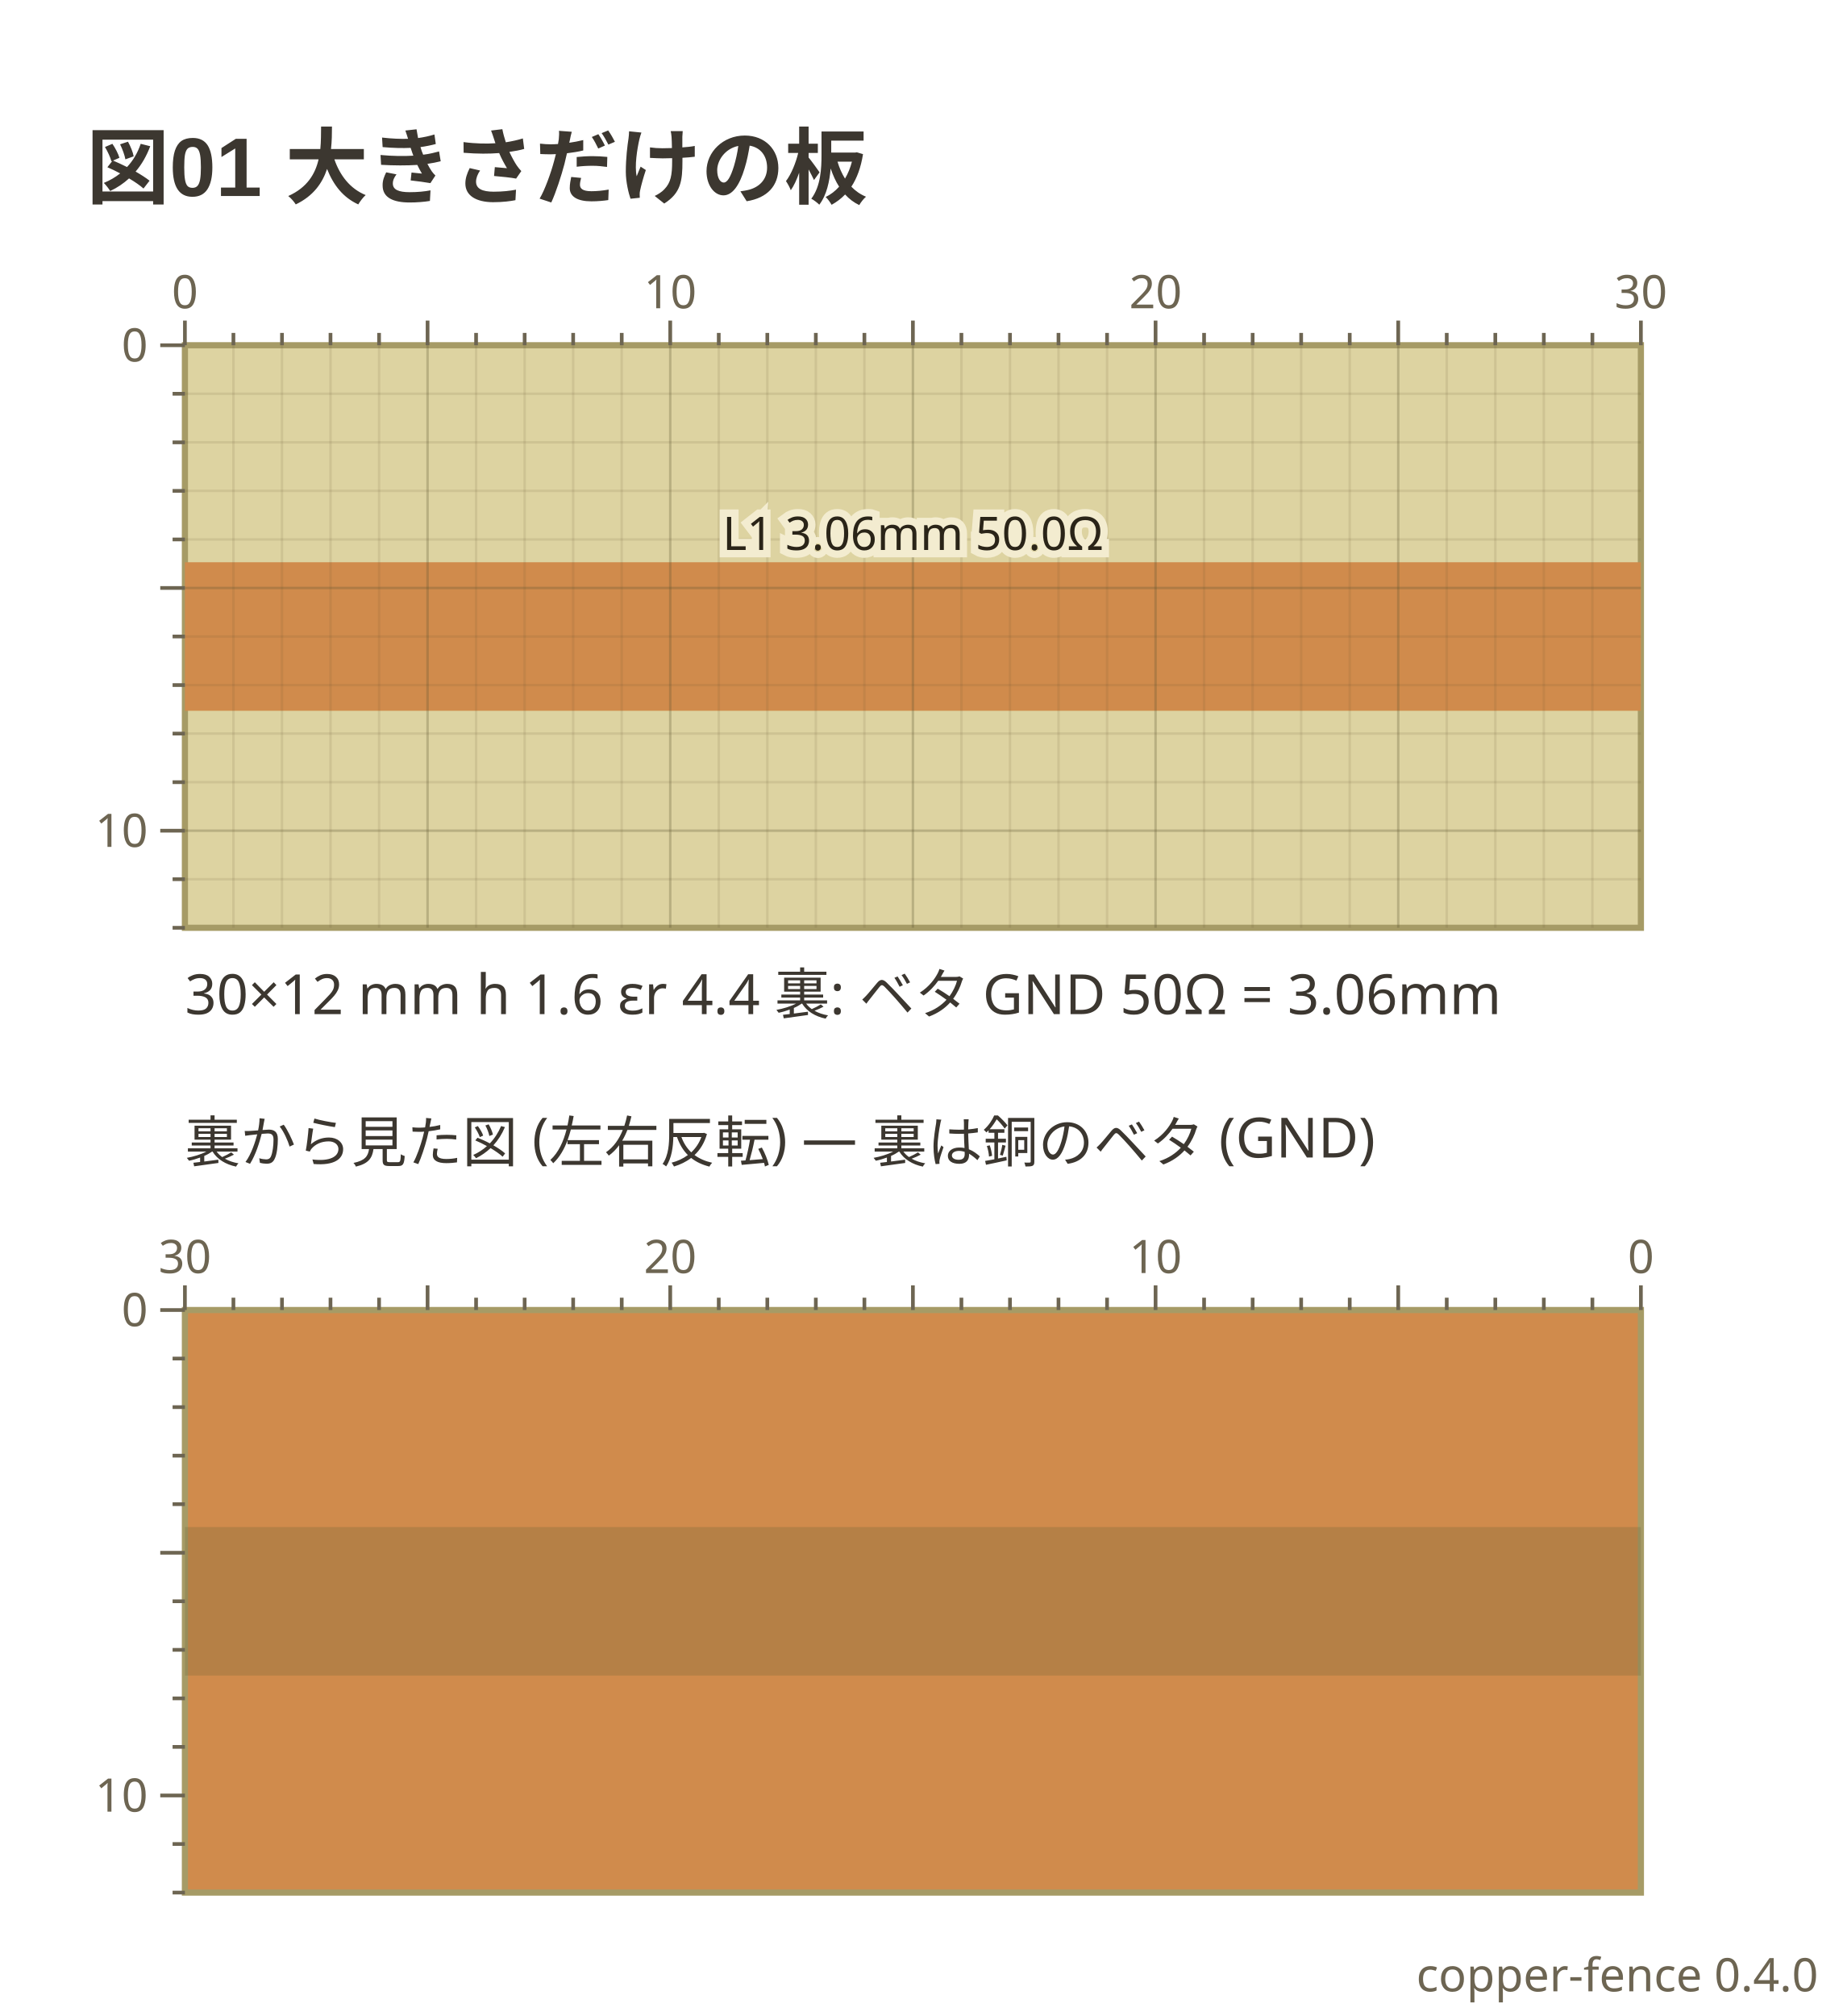
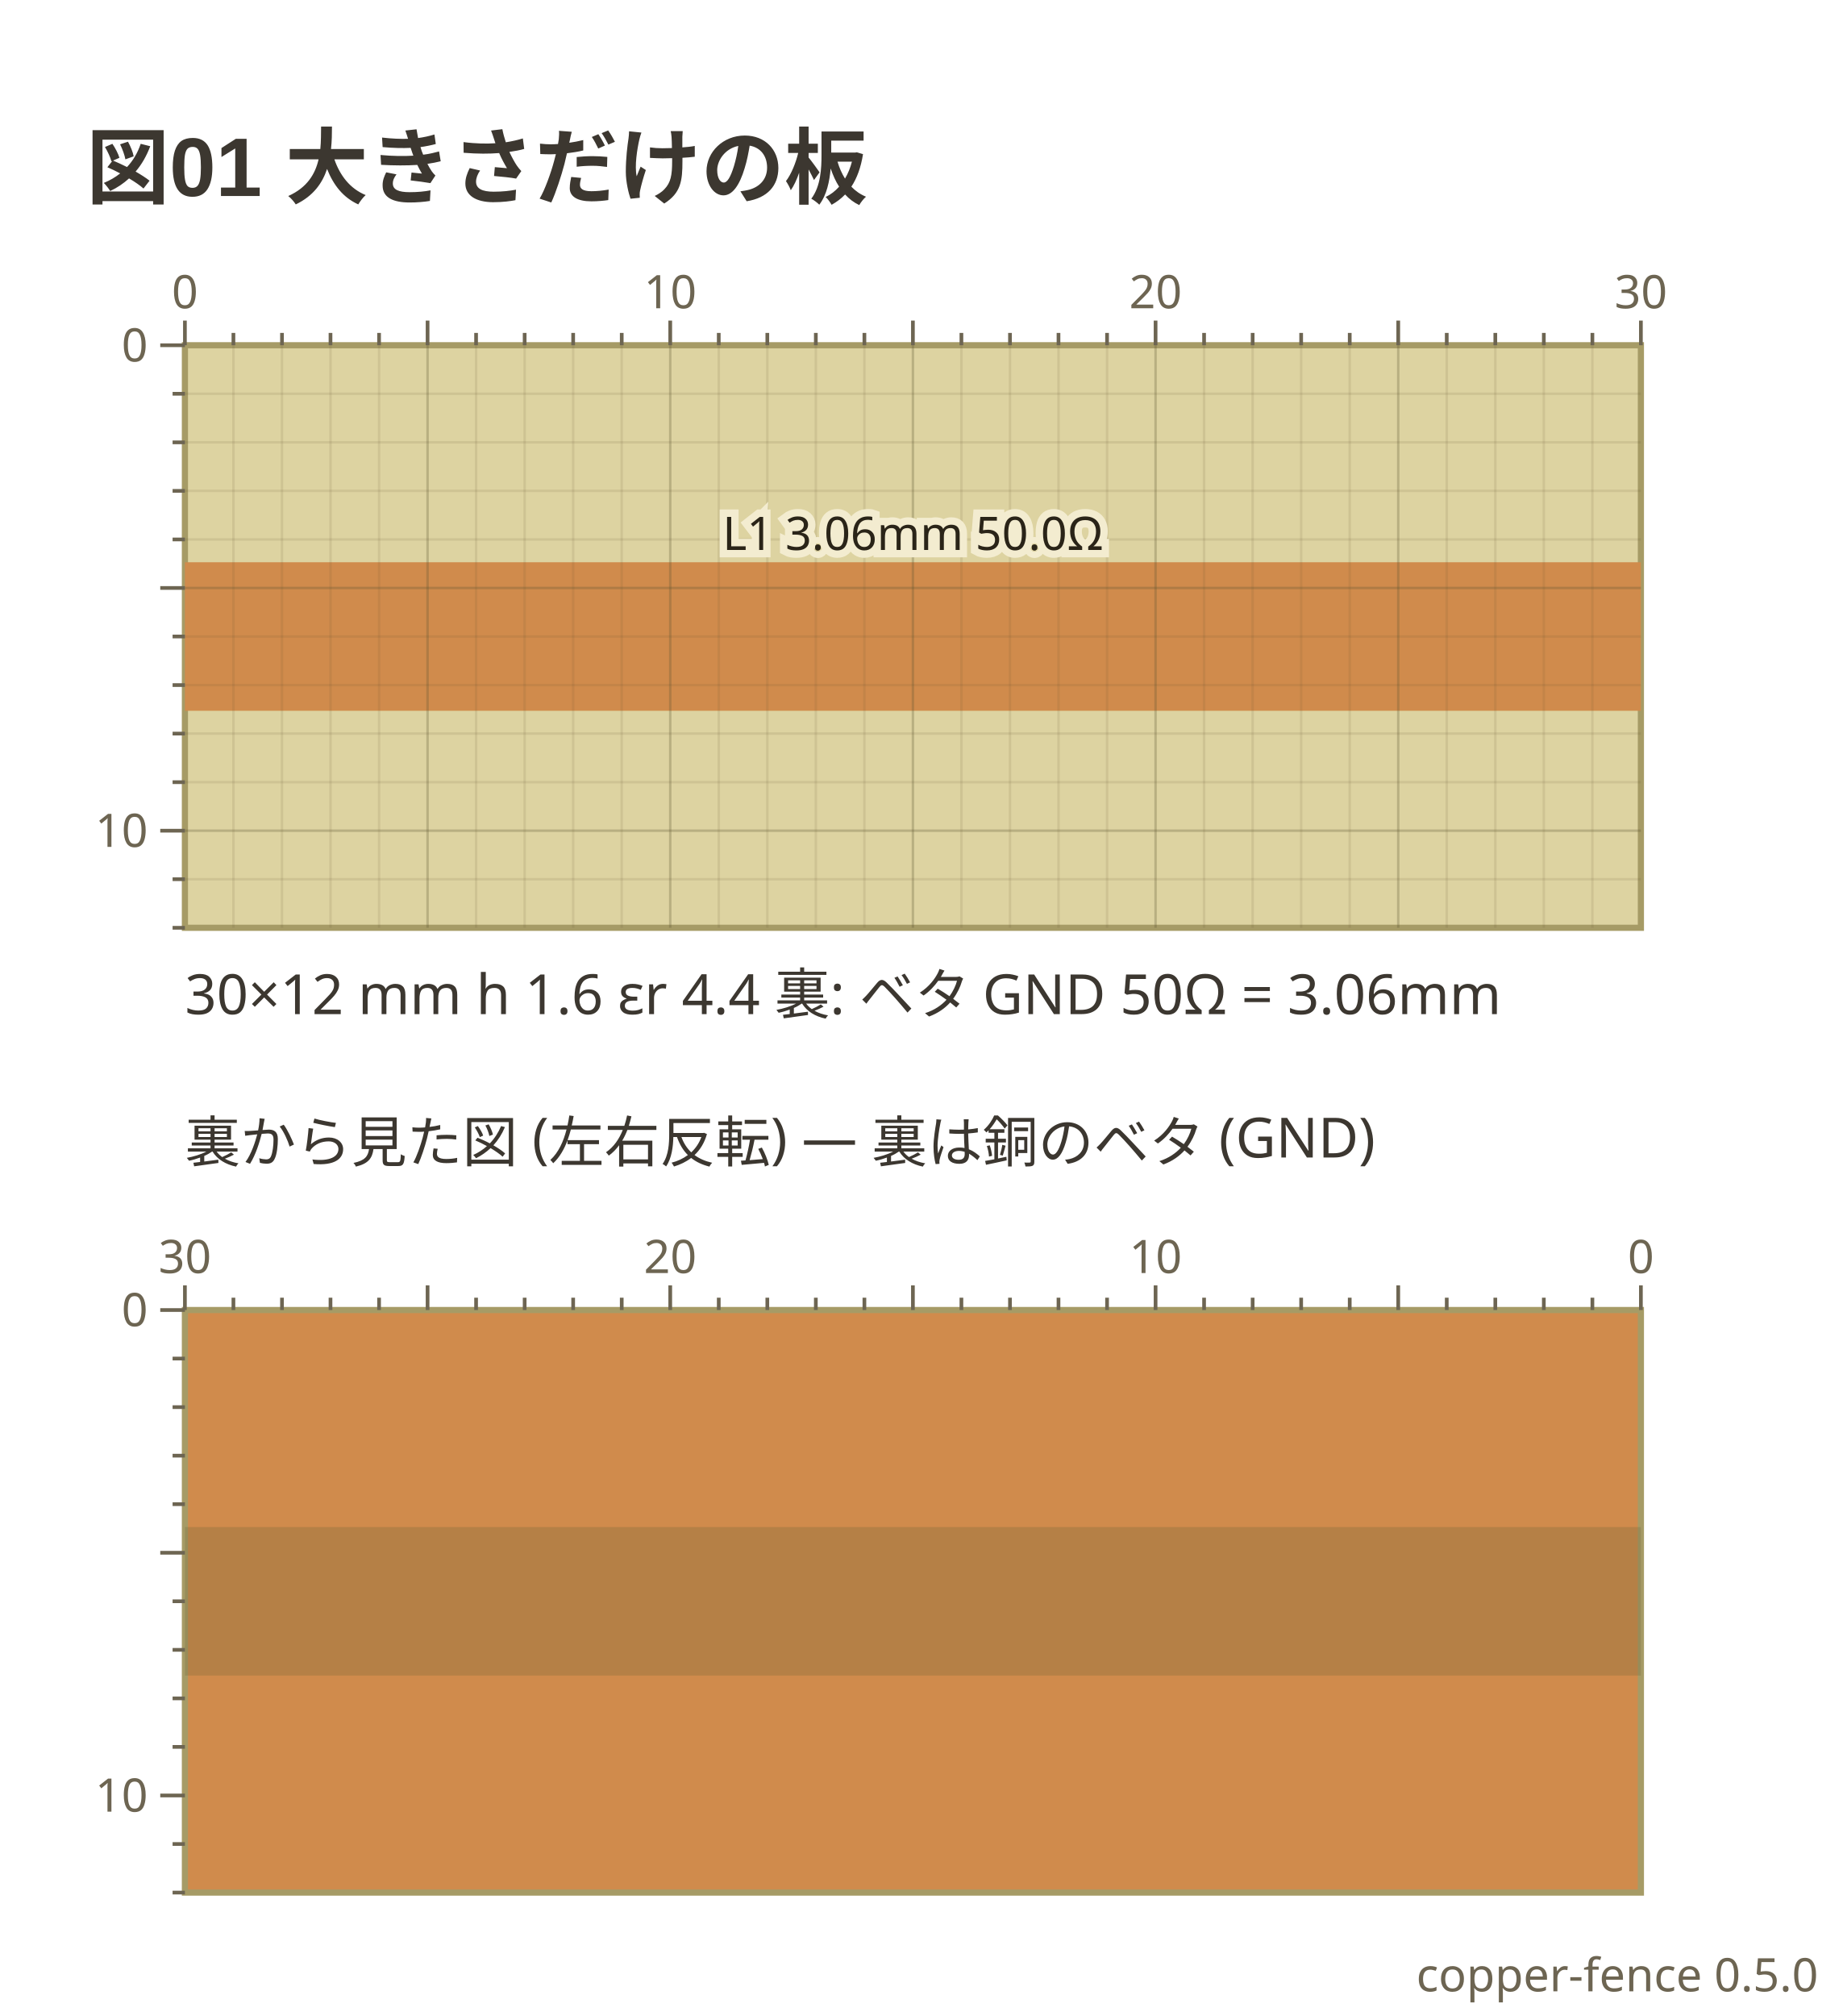
- <svg xmlns="http://www.w3.org/2000/svg" viewBox="0 0 299 327" width="299" height="327" data-copper-fence="0.4.0" role="img">
+ <svg xmlns="http://www.w3.org/2000/svg" viewBox="0 0 299 327" width="299" height="327" data-copper-fence="0.5.0" role="img">
  <text x="14" y="32" text-anchor="start" font-family="'Segoe UI', 'Helvetica Neue', Arial, 'Noto Sans', 'Hiragino Sans', 'Yu Gothic UI', 'Noto Sans CJK JP', sans-serif" fill="#3c3730" font-size="13.5" font-weight="600">図01 大きさだけの板</text>
  <rect x="30" y="56" width="236.22" height="94.49" fill="#ddd3a1" stroke="#a69b66" stroke-width="1" />
  <g data-net="L1" fill="#d08b4c">
    <rect x="30" y="91.2" width="236.22" height="24.09" />
  </g>
  <g stroke="#5c5230" stroke-width="0.4">
    <line x1="37.87" y1="56" x2="37.87" y2="150.49" stroke-opacity="0.12" />
    <line x1="45.75" y1="56" x2="45.75" y2="150.49" stroke-opacity="0.12" />
    <line x1="53.62" y1="56" x2="53.62" y2="150.49" stroke-opacity="0.12" />
    <line x1="61.5" y1="56" x2="61.5" y2="150.49" stroke-opacity="0.12" />
    <line x1="69.37" y1="56" x2="69.37" y2="150.49" stroke-opacity="0.28" />
    <line x1="77.24" y1="56" x2="77.24" y2="150.49" stroke-opacity="0.12" />
    <line x1="85.12" y1="56" x2="85.12" y2="150.49" stroke-opacity="0.12" />
    <line x1="92.99" y1="56" x2="92.99" y2="150.49" stroke-opacity="0.12" />
    <line x1="100.87" y1="56" x2="100.87" y2="150.49" stroke-opacity="0.12" />
    <line x1="108.74" y1="56" x2="108.74" y2="150.49" stroke-opacity="0.28" />
    <line x1="116.61" y1="56" x2="116.61" y2="150.49" stroke-opacity="0.12" />
    <line x1="124.49" y1="56" x2="124.49" y2="150.49" stroke-opacity="0.12" />
    <line x1="132.36" y1="56" x2="132.36" y2="150.49" stroke-opacity="0.12" />
    <line x1="140.24" y1="56" x2="140.24" y2="150.49" stroke-opacity="0.12" />
    <line x1="148.11" y1="56" x2="148.11" y2="150.49" stroke-opacity="0.28" />
    <line x1="155.98" y1="56" x2="155.98" y2="150.49" stroke-opacity="0.12" />
    <line x1="163.86" y1="56" x2="163.86" y2="150.49" stroke-opacity="0.12" />
    <line x1="171.73" y1="56" x2="171.73" y2="150.49" stroke-opacity="0.12" />
    <line x1="179.61" y1="56" x2="179.61" y2="150.49" stroke-opacity="0.12" />
    <line x1="187.48" y1="56" x2="187.48" y2="150.49" stroke-opacity="0.28" />
    <line x1="195.35" y1="56" x2="195.35" y2="150.49" stroke-opacity="0.12" />
    <line x1="203.23" y1="56" x2="203.23" y2="150.49" stroke-opacity="0.12" />
    <line x1="211.1" y1="56" x2="211.1" y2="150.49" stroke-opacity="0.12" />
    <line x1="218.98" y1="56" x2="218.98" y2="150.49" stroke-opacity="0.12" />
    <line x1="226.85" y1="56" x2="226.85" y2="150.49" stroke-opacity="0.28" />
    <line x1="234.72" y1="56" x2="234.72" y2="150.49" stroke-opacity="0.12" />
    <line x1="242.6" y1="56" x2="242.6" y2="150.49" stroke-opacity="0.12" />
    <line x1="250.47" y1="56" x2="250.47" y2="150.49" stroke-opacity="0.12" />
    <line x1="258.35" y1="56" x2="258.35" y2="150.49" stroke-opacity="0.12" />
    <line x1="30" y1="63.87" x2="266.22" y2="63.87" stroke-opacity="0.12" />
    <line x1="30" y1="71.75" x2="266.22" y2="71.75" stroke-opacity="0.12" />
    <line x1="30" y1="79.62" x2="266.22" y2="79.62" stroke-opacity="0.12" />
    <line x1="30" y1="87.5" x2="266.22" y2="87.5" stroke-opacity="0.12" />
    <line x1="30" y1="95.37" x2="266.22" y2="95.37" stroke-opacity="0.28" />
    <line x1="30" y1="103.24" x2="266.22" y2="103.24" stroke-opacity="0.12" />
    <line x1="30" y1="111.12" x2="266.22" y2="111.12" stroke-opacity="0.12" />
    <line x1="30" y1="118.99" x2="266.22" y2="118.99" stroke-opacity="0.12" />
    <line x1="30" y1="126.87" x2="266.22" y2="126.87" stroke-opacity="0.12" />
    <line x1="30" y1="134.74" x2="266.22" y2="134.74" stroke-opacity="0.28" />
    <line x1="30" y1="142.61" x2="266.22" y2="142.61" stroke-opacity="0.12" />
  </g>
  <text x="148.11" y="89.2" text-anchor="middle" font-family="ui-sans-serif, system-ui, sans-serif" stroke="#f3ecd0" stroke-width="2.4" paint-order="stroke" fill="#2a2418" font-size="7.5">L1 3.06mm 50.0Ω</text>
  <g stroke="#6d6552" stroke-width="0.6">
    <line x1="30" y1="52" x2="30" y2="56" />
    <text x="30" y="50" text-anchor="middle" font-family="ui-sans-serif, system-ui, sans-serif" fill="#6d6552" font-size="7.5" stroke="none">0</text>
    <line x1="37.87" y1="54" x2="37.87" y2="56" />
    <line x1="45.75" y1="54" x2="45.75" y2="56" />
    <line x1="53.62" y1="54" x2="53.62" y2="56" />
    <line x1="61.5" y1="54" x2="61.5" y2="56" />
    <line x1="69.37" y1="52" x2="69.37" y2="56" />
    <line x1="77.24" y1="54" x2="77.24" y2="56" />
    <line x1="85.12" y1="54" x2="85.12" y2="56" />
    <line x1="92.99" y1="54" x2="92.99" y2="56" />
    <line x1="100.87" y1="54" x2="100.87" y2="56" />
    <line x1="108.74" y1="52" x2="108.74" y2="56" />
    <text x="108.74" y="50" text-anchor="middle" font-family="ui-sans-serif, system-ui, sans-serif" fill="#6d6552" font-size="7.5" stroke="none">10</text>
    <line x1="116.61" y1="54" x2="116.61" y2="56" />
    <line x1="124.49" y1="54" x2="124.49" y2="56" />
    <line x1="132.36" y1="54" x2="132.36" y2="56" />
    <line x1="140.24" y1="54" x2="140.24" y2="56" />
    <line x1="148.11" y1="52" x2="148.11" y2="56" />
    <line x1="155.98" y1="54" x2="155.98" y2="56" />
    <line x1="163.86" y1="54" x2="163.86" y2="56" />
    <line x1="171.73" y1="54" x2="171.73" y2="56" />
    <line x1="179.61" y1="54" x2="179.61" y2="56" />
    <line x1="187.48" y1="52" x2="187.48" y2="56" />
    <text x="187.48" y="50" text-anchor="middle" font-family="ui-sans-serif, system-ui, sans-serif" fill="#6d6552" font-size="7.5" stroke="none">20</text>
    <line x1="195.35" y1="54" x2="195.35" y2="56" />
    <line x1="203.23" y1="54" x2="203.23" y2="56" />
    <line x1="211.1" y1="54" x2="211.1" y2="56" />
    <line x1="218.98" y1="54" x2="218.98" y2="56" />
    <line x1="226.85" y1="52" x2="226.85" y2="56" />
    <line x1="234.72" y1="54" x2="234.72" y2="56" />
    <line x1="242.6" y1="54" x2="242.6" y2="56" />
    <line x1="250.47" y1="54" x2="250.47" y2="56" />
    <line x1="258.35" y1="54" x2="258.35" y2="56" />
    <line x1="266.22" y1="52" x2="266.22" y2="56" />
    <text x="266.22" y="50" text-anchor="middle" font-family="ui-sans-serif, system-ui, sans-serif" fill="#6d6552" font-size="7.5" stroke="none">30</text>
    <line x1="26" y1="56" x2="30" y2="56" />
    <text x="24" y="58.63" text-anchor="end" font-family="ui-sans-serif, system-ui, sans-serif" fill="#6d6552" font-size="7.5" stroke="none">0</text>
    <line x1="28" y1="63.87" x2="30" y2="63.87" />
    <line x1="28" y1="71.75" x2="30" y2="71.75" />
    <line x1="28" y1="79.62" x2="30" y2="79.62" />
    <line x1="28" y1="87.5" x2="30" y2="87.5" />
    <line x1="26" y1="95.37" x2="30" y2="95.37" />
    <line x1="28" y1="103.24" x2="30" y2="103.24" />
    <line x1="28" y1="111.12" x2="30" y2="111.12" />
    <line x1="28" y1="118.99" x2="30" y2="118.99" />
    <line x1="28" y1="126.87" x2="30" y2="126.87" />
    <line x1="26" y1="134.74" x2="30" y2="134.74" />
    <text x="24" y="137.37" text-anchor="end" font-family="ui-sans-serif, system-ui, sans-serif" fill="#6d6552" font-size="7.5" stroke="none">10</text>
    <line x1="28" y1="142.61" x2="30" y2="142.61" />
    <line x1="28" y1="150.49" x2="30" y2="150.49" />
  </g>
  <text x="30" y="164.49" text-anchor="start" font-family="ui-sans-serif, system-ui, sans-serif" fill="#3c3730" font-size="9">30×12 mm  h 1.6  εr 4.4  裏: ベタ GND   50Ω = 3.06mm</text>
  <text x="30" y="188.49" text-anchor="start" font-family="ui-sans-serif, system-ui, sans-serif" fill="#3c3730" font-size="9">裏から見た図 (左右反転) — 裏は銅のベタ (GND)</text>
  <rect x="30" y="212.49" width="236.22" height="94.49" fill="#d08b4c" stroke="#a69b66" stroke-width="1" />
  <g opacity="0.28" fill="#6f6436">
    <rect x="30" y="247.69" width="236.22" height="24.09" />
  </g>
  <g stroke="#6d6552" stroke-width="0.6">
    <line x1="266.22" y1="208.49" x2="266.22" y2="212.49" />
    <text x="266.22" y="206.49" text-anchor="middle" font-family="ui-sans-serif, system-ui, sans-serif" fill="#6d6552" font-size="7.5" stroke="none">0</text>
    <line x1="258.35" y1="210.49" x2="258.35" y2="212.49" />
    <line x1="250.47" y1="210.49" x2="250.47" y2="212.49" />
    <line x1="242.6" y1="210.49" x2="242.6" y2="212.49" />
    <line x1="234.72" y1="210.49" x2="234.72" y2="212.49" />
    <line x1="226.85" y1="208.49" x2="226.85" y2="212.49" />
    <line x1="218.98" y1="210.49" x2="218.98" y2="212.49" />
    <line x1="211.1" y1="210.49" x2="211.1" y2="212.49" />
    <line x1="203.23" y1="210.49" x2="203.23" y2="212.49" />
    <line x1="195.35" y1="210.49" x2="195.35" y2="212.49" />
    <line x1="187.48" y1="208.49" x2="187.48" y2="212.49" />
    <text x="187.48" y="206.49" text-anchor="middle" font-family="ui-sans-serif, system-ui, sans-serif" fill="#6d6552" font-size="7.5" stroke="none">10</text>
    <line x1="179.61" y1="210.49" x2="179.61" y2="212.49" />
    <line x1="171.73" y1="210.49" x2="171.73" y2="212.49" />
    <line x1="163.86" y1="210.49" x2="163.86" y2="212.49" />
    <line x1="155.98" y1="210.49" x2="155.98" y2="212.49" />
    <line x1="148.11" y1="208.49" x2="148.11" y2="212.49" />
    <line x1="140.24" y1="210.49" x2="140.24" y2="212.49" />
    <line x1="132.36" y1="210.49" x2="132.36" y2="212.49" />
    <line x1="124.49" y1="210.49" x2="124.49" y2="212.49" />
    <line x1="116.61" y1="210.49" x2="116.61" y2="212.49" />
    <line x1="108.74" y1="208.49" x2="108.74" y2="212.49" />
    <text x="108.74" y="206.49" text-anchor="middle" font-family="ui-sans-serif, system-ui, sans-serif" fill="#6d6552" font-size="7.5" stroke="none">20</text>
    <line x1="100.87" y1="210.49" x2="100.87" y2="212.49" />
    <line x1="92.99" y1="210.49" x2="92.99" y2="212.49" />
    <line x1="85.12" y1="210.49" x2="85.12" y2="212.49" />
    <line x1="77.24" y1="210.49" x2="77.24" y2="212.49" />
    <line x1="69.37" y1="208.49" x2="69.37" y2="212.49" />
    <line x1="61.5" y1="210.49" x2="61.5" y2="212.49" />
    <line x1="53.62" y1="210.49" x2="53.62" y2="212.49" />
    <line x1="45.75" y1="210.49" x2="45.75" y2="212.49" />
    <line x1="37.87" y1="210.49" x2="37.87" y2="212.49" />
    <line x1="30" y1="208.49" x2="30" y2="212.49" />
    <text x="30" y="206.49" text-anchor="middle" font-family="ui-sans-serif, system-ui, sans-serif" fill="#6d6552" font-size="7.5" stroke="none">30</text>
    <line x1="26" y1="212.49" x2="30" y2="212.49" />
    <text x="24" y="215.11" text-anchor="end" font-family="ui-sans-serif, system-ui, sans-serif" fill="#6d6552" font-size="7.5" stroke="none">0</text>
    <line x1="28" y1="220.36" x2="30" y2="220.36" />
    <line x1="28" y1="228.24" x2="30" y2="228.24" />
    <line x1="28" y1="236.11" x2="30" y2="236.11" />
    <line x1="28" y1="243.98" x2="30" y2="243.98" />
    <line x1="26" y1="251.86" x2="30" y2="251.86" />
    <line x1="28" y1="259.73" x2="30" y2="259.73" />
    <line x1="28" y1="267.61" x2="30" y2="267.61" />
    <line x1="28" y1="275.48" x2="30" y2="275.48" />
    <line x1="28" y1="283.35" x2="30" y2="283.35" />
    <line x1="26" y1="291.23" x2="30" y2="291.23" />
    <text x="24" y="293.85" text-anchor="end" font-family="ui-sans-serif, system-ui, sans-serif" fill="#6d6552" font-size="7.5" stroke="none">10</text>
    <line x1="28" y1="299.1" x2="30" y2="299.1" />
    <line x1="28" y1="306.98" x2="30" y2="306.98" />
  </g>
-   <text x="295" y="323" text-anchor="end" font-family="ui-sans-serif, system-ui, sans-serif" fill="#6d6552" font-size="7.5">copper-fence 0.4.0</text>
+   <text x="295" y="323" text-anchor="end" font-family="ui-sans-serif, system-ui, sans-serif" fill="#6d6552" font-size="7.5">copper-fence 0.5.0</text>
</svg>
